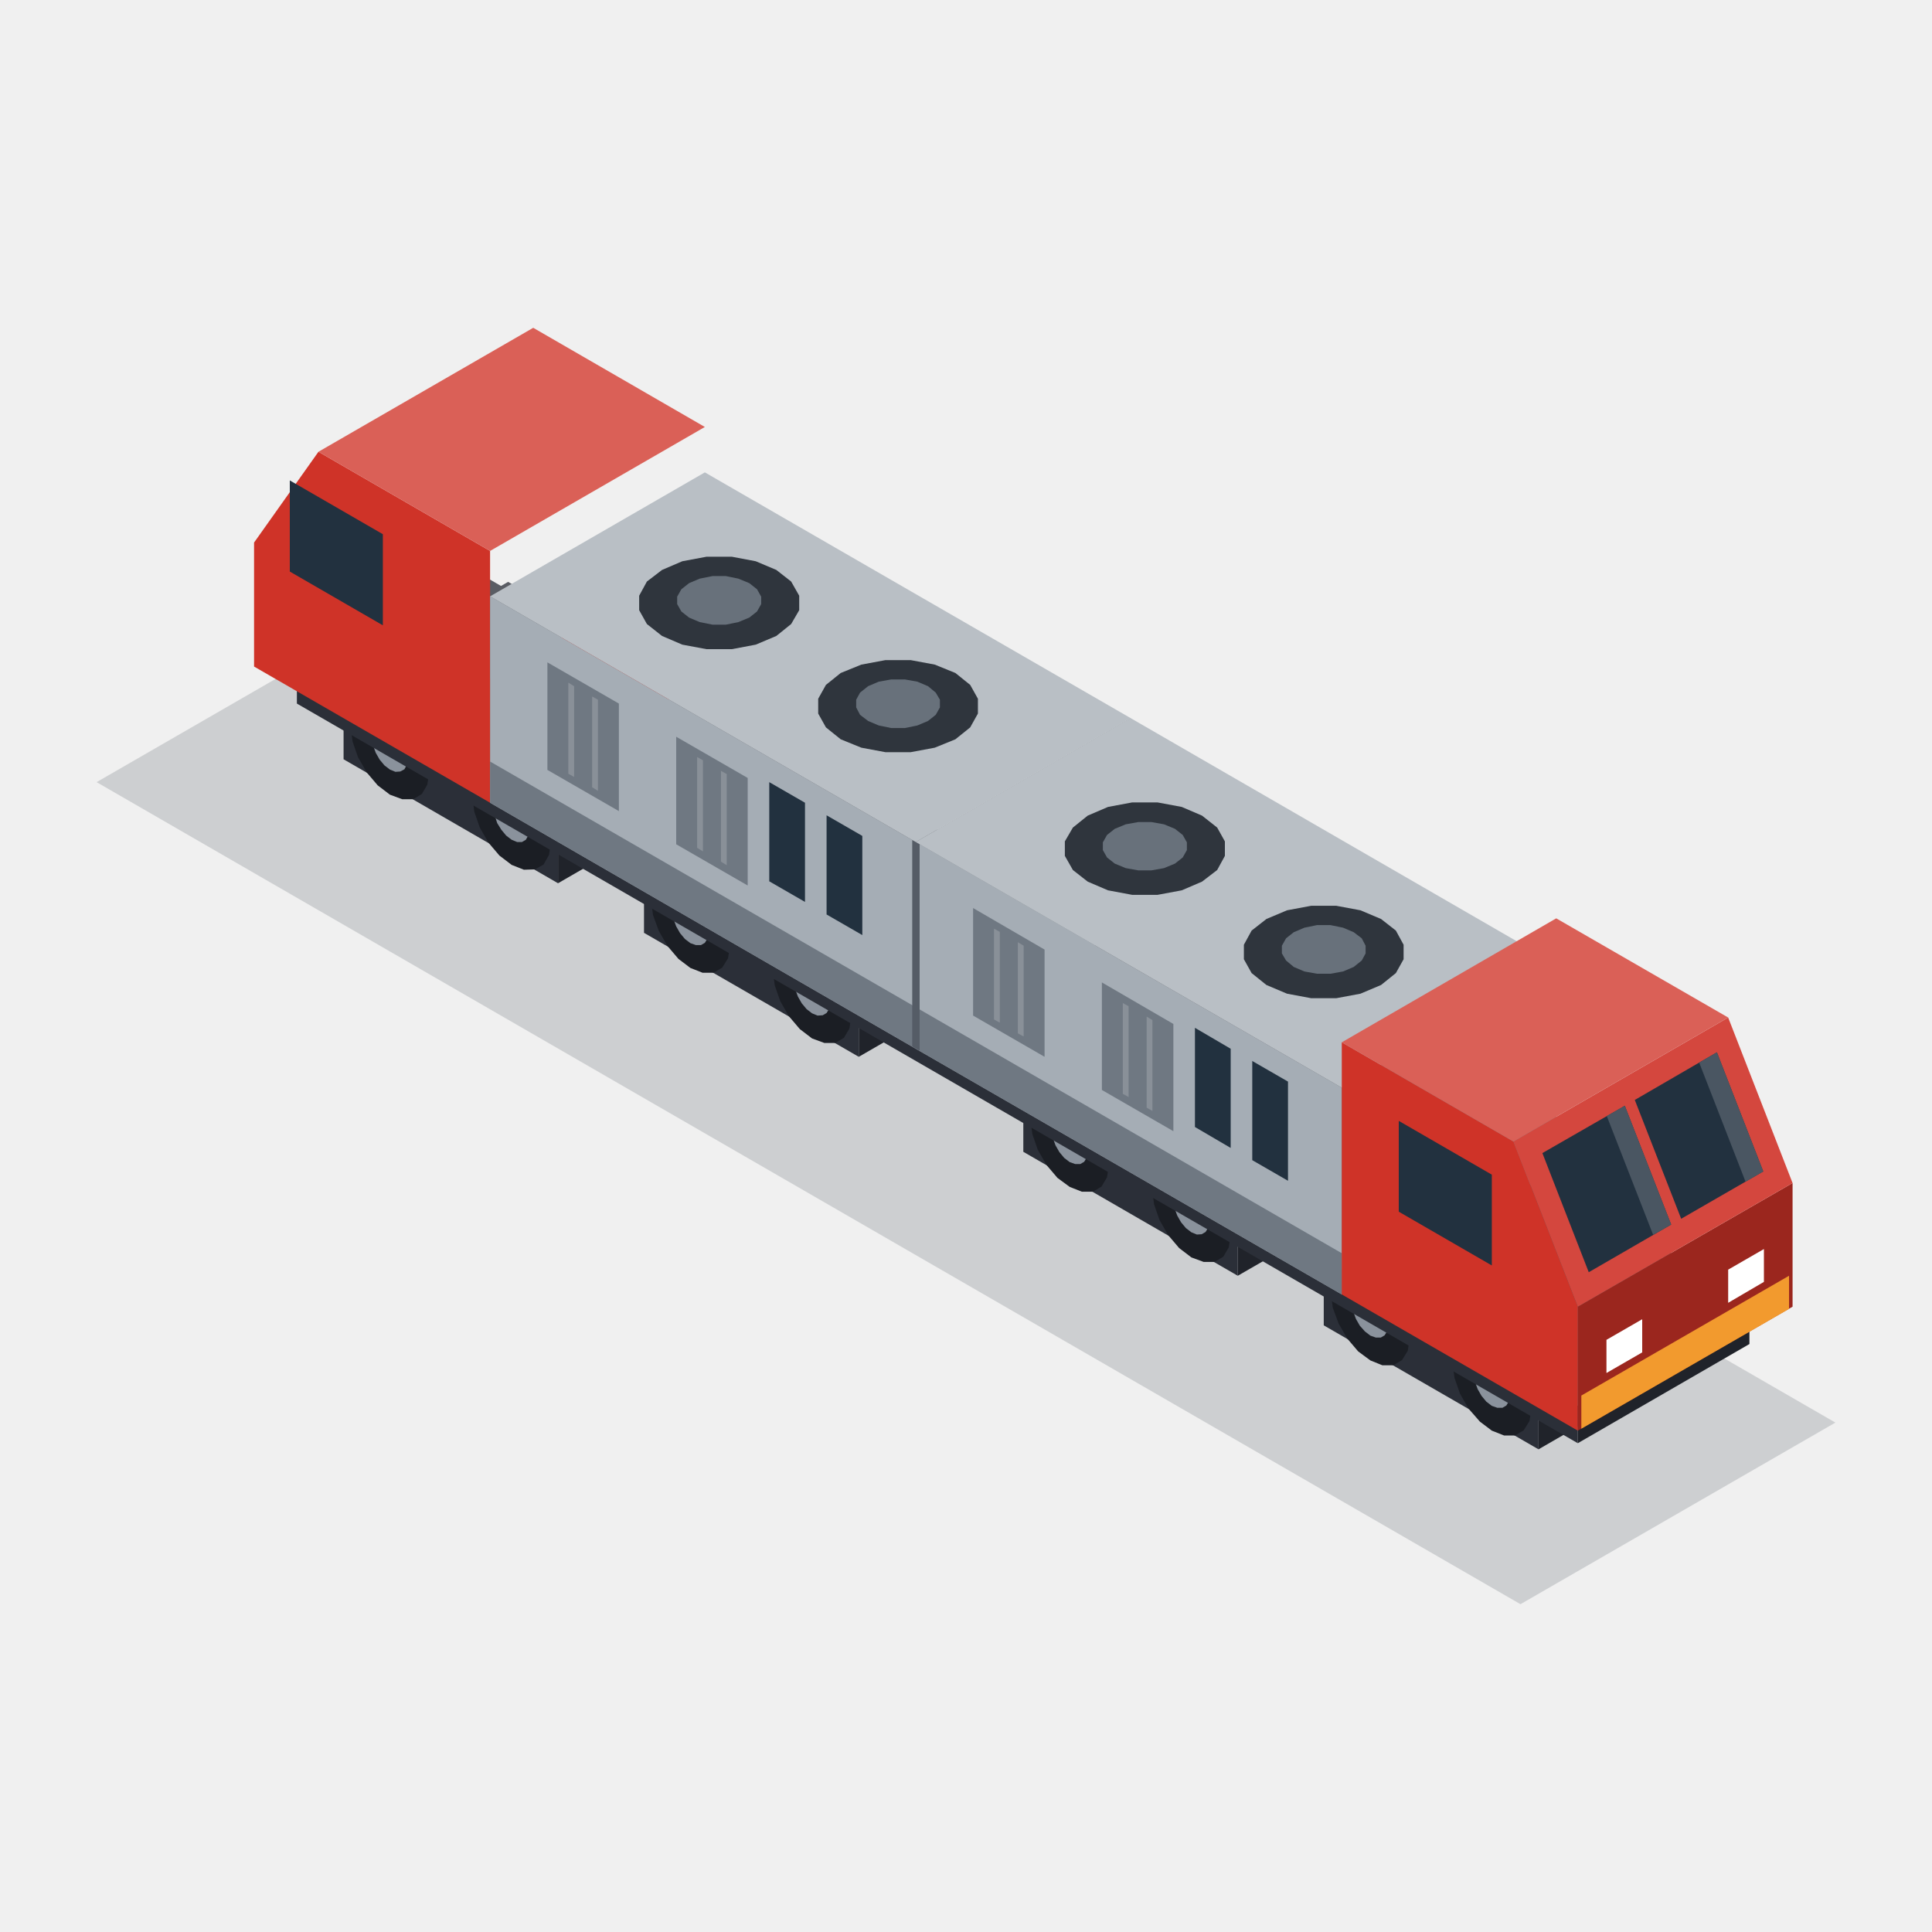
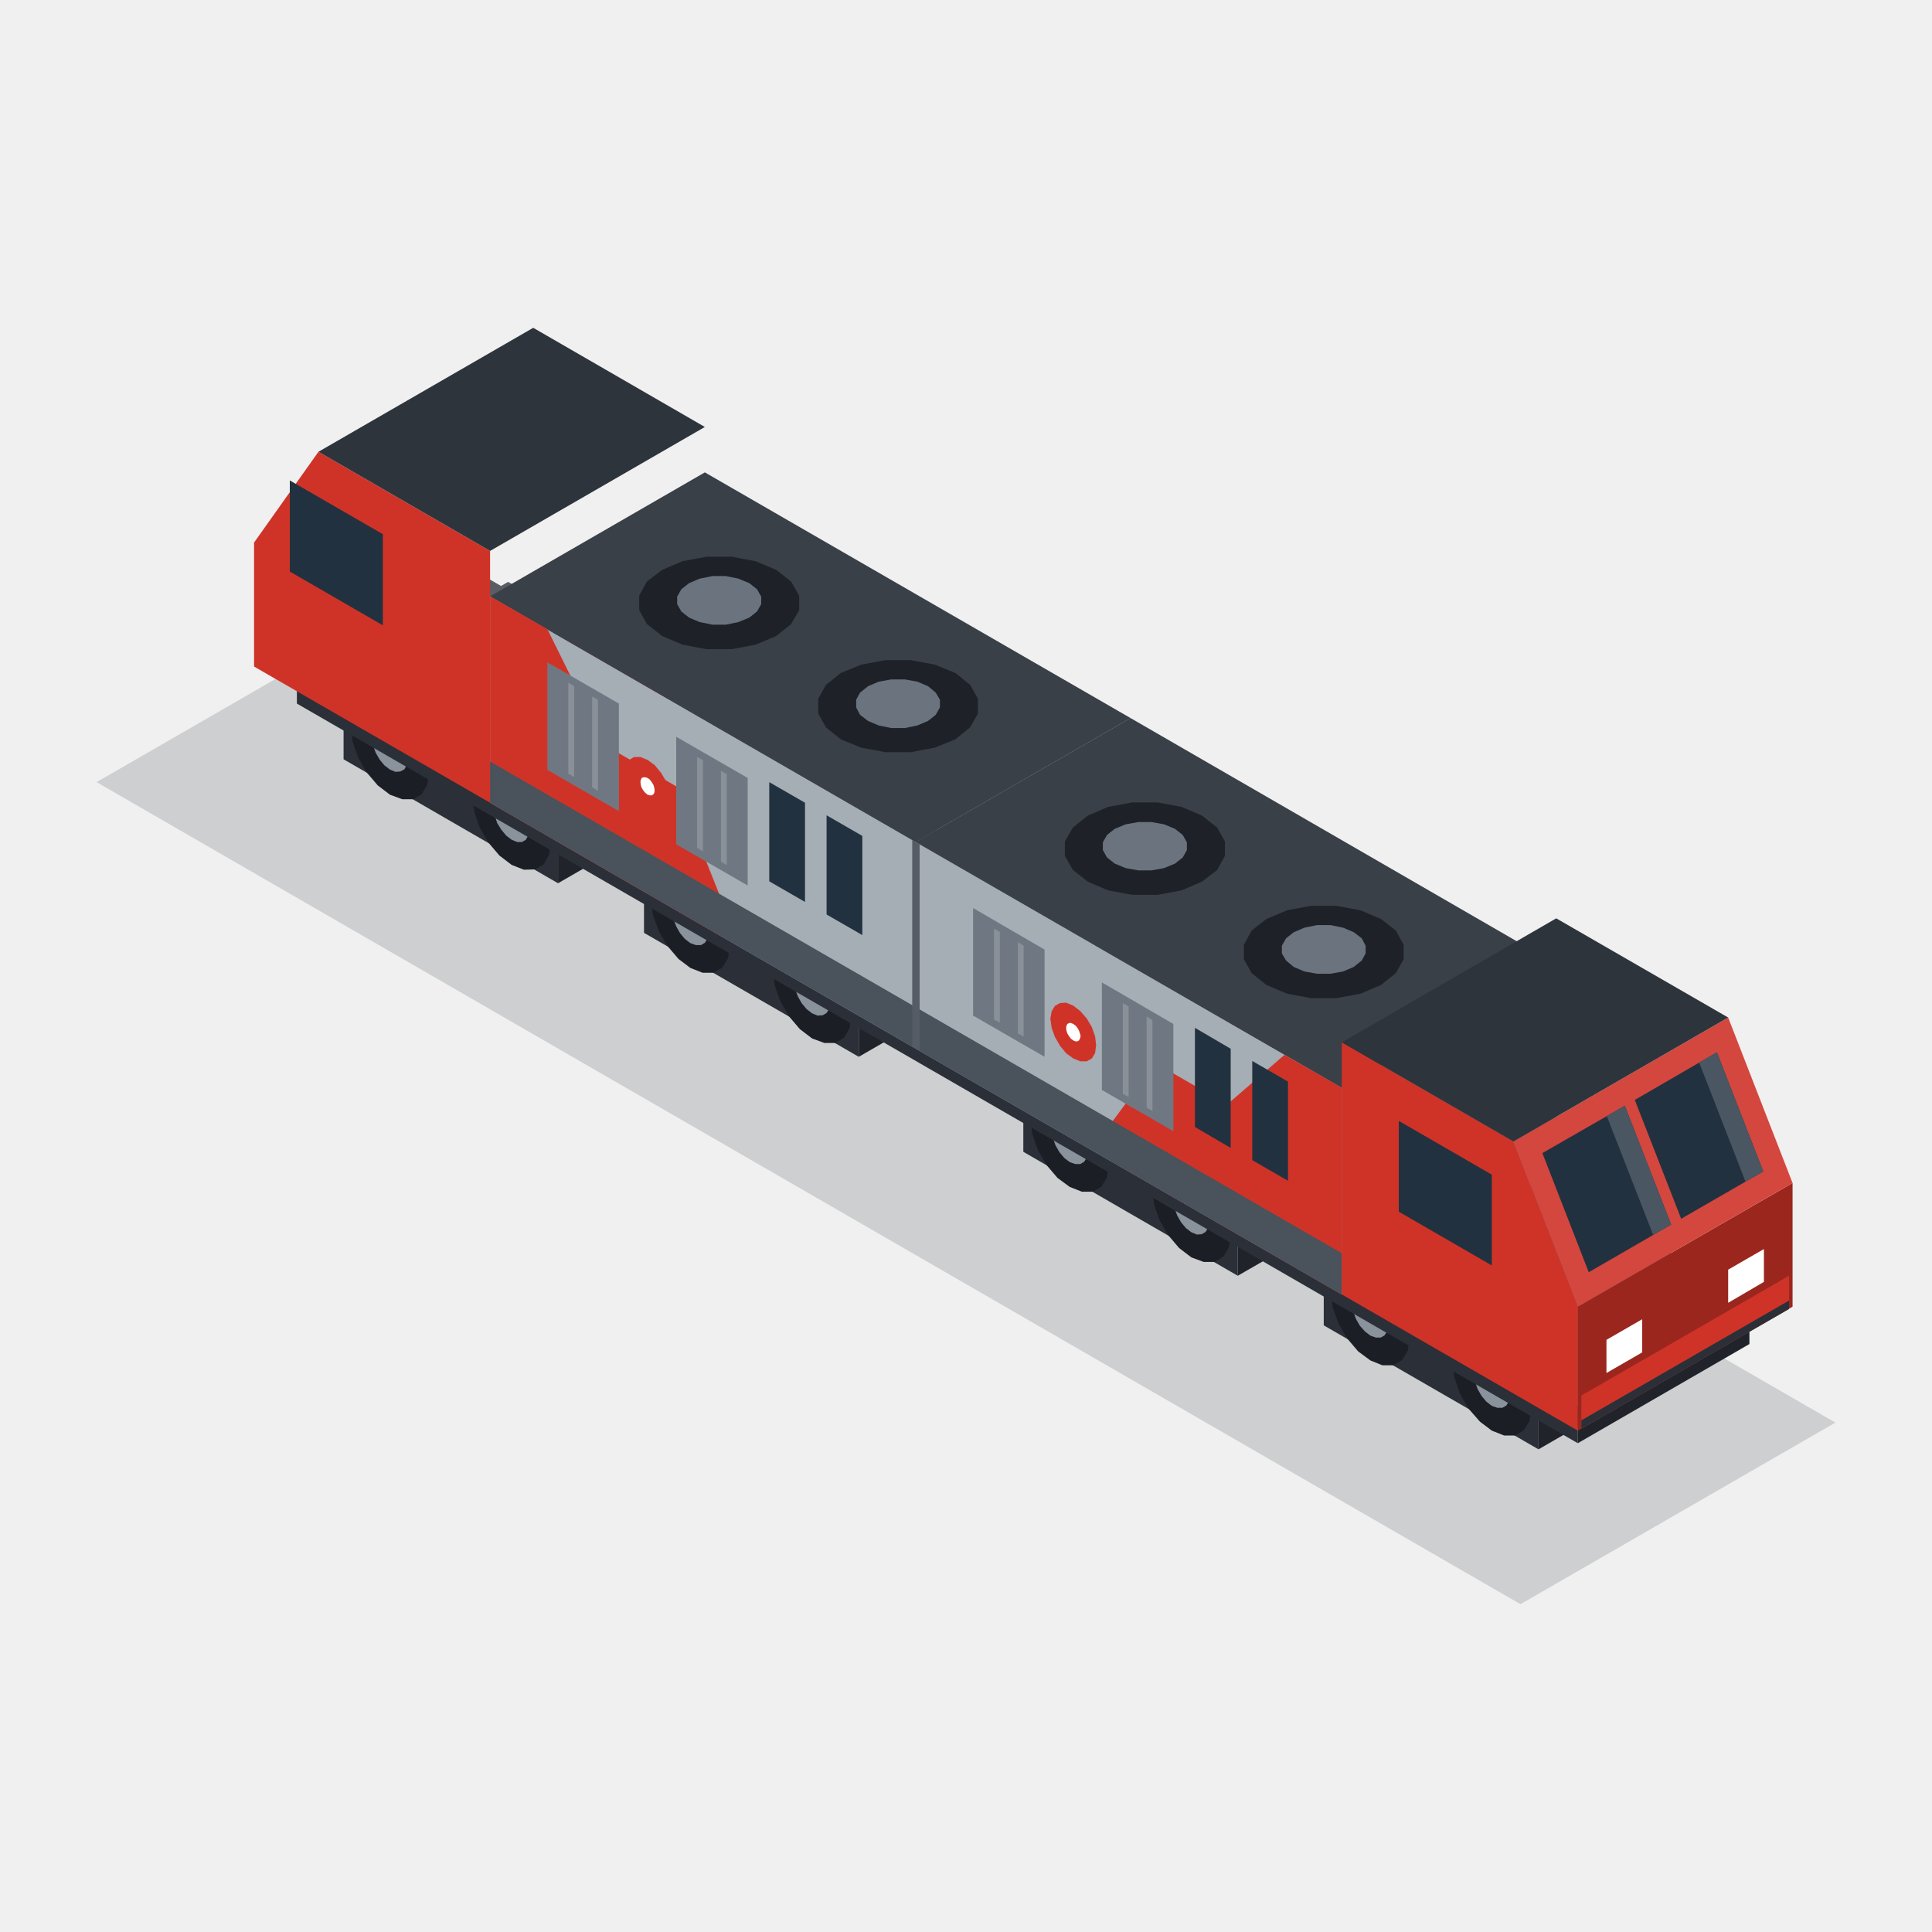
<svg xmlns="http://www.w3.org/2000/svg" viewBox="0 0 60 60" width="600" height="600">
  <path d="M12.78 18.65 L57 44.18 L47.22 49.82 L3 24.29 Z" fill="#16202C" fill-opacity="0.16" />
  <path d="M22.44 24.48 L17.33 27.43 L17.33 24.87 L22.44 21.92 Z" fill="#20232A" />
  <path d="M10.67 23.58 L17.33 27.43 L17.33 24.87 L10.67 21.02 Z" fill="#2B2F38" />
  <path d="M15.78 18.07 L22.44 21.92 L17.33 24.87 L10.67 21.02 Z" fill="#5A5D64" />
  <path d="M13.33 23.97 L13.27 23.5 L13.1 23.01 L12.83 22.54 L12.49 22.14 L12.11 21.85 L11.73 21.7 L11.39 21.71 L11.12 21.86 L10.95 22.16 L10.89 22.56 L10.95 23.03 L11.12 23.52 L11.39 23.99 L11.73 24.39 L12.11 24.68 L12.49 24.82 L12.83 24.82 L13.1 24.66 L13.27 24.37 Z" fill="#1B1E24" />
  <path d="M12.66 23.58 L12.63 23.37 L12.56 23.15 L12.43 22.94 L12.28 22.76 L12.11 22.63 L11.94 22.56 L11.79 22.56 L11.67 22.63 L11.59 22.77 L11.56 22.95 L11.59 23.16 L11.67 23.38 L11.79 23.59 L11.94 23.77 L12.11 23.9 L12.28 23.97 L12.43 23.96 L12.56 23.89 L12.63 23.76 Z" fill="#8A929C" />
  <path d="M17.11 26.15 L17.05 25.68 L16.88 25.19 L16.61 24.72 L16.27 24.32 L15.89 24.03 L15.51 23.89 L15.17 23.89 L14.9 24.04 L14.73 24.34 L14.67 24.74 L14.73 25.21 L14.9 25.7 L15.17 26.17 L15.51 26.57 L15.89 26.86 L16.27 27.01 L16.61 27 L16.88 26.85 L17.05 26.55 Z" fill="#1B1E24" />
  <path d="M16.44 25.76 L16.41 25.55 L16.33 25.33 L16.21 25.12 L16.06 24.94 L15.89 24.81 L15.72 24.74 L15.57 24.74 L15.44 24.82 L15.37 24.95 L15.34 25.13 L15.37 25.34 L15.44 25.56 L15.57 25.77 L15.72 25.95 L15.89 26.08 L16.06 26.15 L16.21 26.15 L16.33 26.08 L16.41 25.94 Z" fill="#8A929C" />
  <path d="M31.78 29.87 L26.67 32.82 L26.67 30.26 L31.78 27.31 Z" fill="#20232A" />
  <path d="M20 28.97 L26.67 32.82 L26.67 30.26 L20 26.41 Z" fill="#2B2F38" />
  <path d="M25.11 23.46 L31.78 27.31 L26.67 30.26 L20 26.41 Z" fill="#5A5D64" />
  <path d="M22.67 29.36 L22.61 28.89 L22.43 28.39 L22.16 27.93 L21.82 27.53 L21.44 27.24 L21.07 27.09 L20.73 27.1 L20.46 27.25 L20.28 27.55 L20.22 27.95 L20.28 28.42 L20.46 28.91 L20.73 29.38 L21.07 29.78 L21.44 30.06 L21.82 30.21 L22.16 30.21 L22.43 30.05 L22.61 29.76 Z" fill="#1B1E24" />
  <path d="M21.99 28.97 L21.97 28.76 L21.89 28.54 L21.77 28.33 L21.61 28.15 L21.44 28.02 L21.27 27.95 L21.12 27.95 L21 28.02 L20.92 28.15 L20.89 28.34 L20.92 28.55 L21 28.77 L21.12 28.98 L21.27 29.16 L21.44 29.29 L21.61 29.35 L21.77 29.35 L21.89 29.28 L21.97 29.15 Z" fill="#8A929C" />
  <path d="M26.44 31.54 L26.38 31.07 L26.21 30.58 L25.94 30.11 L25.6 29.71 L25.22 29.42 L24.84 29.27 L24.5 29.28 L24.23 29.43 L24.06 29.73 L24 30.13 L24.06 30.6 L24.23 31.09 L24.5 31.56 L24.84 31.96 L25.22 32.25 L25.6 32.39 L25.94 32.39 L26.21 32.23 L26.38 31.94 Z" fill="#1B1E24" />
  <path d="M25.77 31.15 L25.75 30.94 L25.67 30.72 L25.55 30.51 L25.39 30.33 L25.22 30.2 L25.05 30.13 L24.9 30.13 L24.78 30.2 L24.7 30.34 L24.67 30.52 L24.7 30.73 L24.78 30.95 L24.9 31.16 L25.05 31.34 L25.22 31.47 L25.39 31.54 L25.55 31.53 L25.67 31.46 L25.75 31.33 Z" fill="#8A929C" />
  <path d="M43.56 36.67 L38.44 39.62 L38.44 37.06 L43.56 34.11 Z" fill="#20232A" />
  <path d="M31.78 35.77 L38.44 39.62 L38.44 37.06 L31.78 33.21 Z" fill="#2B2F38" />
  <path d="M36.89 30.26 L43.56 34.11 L38.44 37.06 L31.78 33.21 Z" fill="#5A5D64" />
  <path d="M34.44 36.16 L34.38 35.69 L34.21 35.19 L33.94 34.73 L33.6 34.33 L33.22 34.04 L32.84 33.89 L32.5 33.9 L32.23 34.05 L32.06 34.35 L32 34.75 L32.06 35.22 L32.23 35.71 L32.5 36.18 L32.84 36.58 L33.22 36.86 L33.6 37.01 L33.94 37.01 L34.21 36.85 L34.38 36.56 Z" fill="#1B1E24" />
  <path d="M33.77 35.77 L33.75 35.56 L33.67 35.34 L33.55 35.13 L33.39 34.95 L33.22 34.82 L33.05 34.75 L32.9 34.75 L32.78 34.82 L32.7 34.95 L32.67 35.14 L32.7 35.35 L32.78 35.57 L32.9 35.78 L33.05 35.96 L33.22 36.09 L33.39 36.15 L33.55 36.15 L33.67 36.08 L33.75 35.95 Z" fill="#8A929C" />
  <path d="M38.22 38.34 L38.16 37.87 L37.99 37.38 L37.72 36.91 L37.38 36.51 L37 36.22 L36.62 36.07 L36.28 36.08 L36.01 36.23 L35.84 36.53 L35.78 36.93 L35.84 37.4 L36.01 37.89 L36.28 38.36 L36.62 38.76 L37 39.05 L37.38 39.19 L37.72 39.19 L37.99 39.03 L38.16 38.74 Z" fill="#1B1E24" />
  <path d="M37.55 37.95 L37.52 37.74 L37.44 37.52 L37.32 37.31 L37.17 37.13 L37 37 L36.83 36.93 L36.68 36.93 L36.56 37 L36.48 37.14 L36.45 37.32 L36.48 37.53 L36.56 37.75 L36.68 37.96 L36.83 38.14 L37 38.27 L37.17 38.34 L37.32 38.33 L37.44 38.26 L37.52 38.13 Z" fill="#8A929C" />
  <path d="M52.89 42.06 L47.78 45.01 L47.78 42.45 L52.89 39.49 Z" fill="#20232A" />
  <path d="M41.11 41.16 L47.78 45.01 L47.78 42.45 L41.11 38.6 Z" fill="#2B2F38" />
  <path d="M46.22 35.65 L52.89 39.49 L47.78 42.45 L41.11 38.6 Z" fill="#5A5D64" />
  <path d="M43.78 41.55 L43.72 41.08 L43.54 40.58 L43.27 40.11 L42.93 39.72 L42.56 39.43 L42.18 39.28 L41.84 39.28 L41.57 39.44 L41.39 39.73 L41.33 40.14 L41.39 40.61 L41.57 41.1 L41.84 41.57 L42.18 41.97 L42.56 42.25 L42.93 42.4 L43.27 42.4 L43.54 42.24 L43.72 41.95 Z" fill="#1B1E24" />
  <path d="M43.11 41.16 L43.08 40.95 L43 40.72 L42.88 40.51 L42.73 40.34 L42.56 40.21 L42.39 40.14 L42.23 40.14 L42.11 40.21 L42.03 40.34 L42.01 40.52 L42.03 40.74 L42.11 40.96 L42.23 41.17 L42.39 41.35 L42.56 41.48 L42.73 41.54 L42.88 41.54 L43 41.47 L43.08 41.34 Z" fill="#8A929C" />
  <path d="M47.56 43.73 L47.5 43.26 L47.32 42.76 L47.05 42.3 L46.71 41.9 L46.33 41.61 L45.96 41.46 L45.61 41.47 L45.34 41.62 L45.17 41.92 L45.11 42.32 L45.17 42.79 L45.34 43.28 L45.61 43.75 L45.96 44.15 L46.33 44.43 L46.71 44.58 L47.05 44.58 L47.32 44.42 L47.5 44.13 Z" fill="#1B1E24" />
  <path d="M46.88 43.34 L46.86 43.13 L46.78 42.91 L46.66 42.7 L46.5 42.52 L46.33 42.39 L46.16 42.32 L46.01 42.32 L45.89 42.39 L45.81 42.52 L45.78 42.7 L45.81 42.92 L45.89 43.14 L46.01 43.35 L46.16 43.53 L46.33 43.66 L46.5 43.72 L46.66 43.72 L46.78 43.65 L46.86 43.52 Z" fill="#8A929C" />
  <path d="M54.33 41.74 L49 44.82 L49 43.66 L54.33 40.58 Z" fill="#20232A" />
  <path d="M9.22 21.85 L49 44.82 L49 43.66 L9.22 20.7 Z" fill="#2B2F38" />
  <path d="M14.56 17.62 L54.33 40.58 L49 43.66 L9.22 20.7 Z" fill="#5A5D64" />
  <path d="M21.89 21.08 L15.22 24.93 L15.22 21.08 L21.89 17.23 Z" fill="#9B261E" />
  <path d="M7.89 20.7 L15.22 24.93 L15.22 21.08 L15.22 17.11 L9.89 14.03 L7.89 16.85 Z" fill="#CF3328" />
-   <path d="M16.56 10.18 L21.89 13.26 L15.22 17.11 L9.89 14.03 Z" fill="#DA6057" />
+   <path d="M16.56 10.18 L21.89 13.26 L15.22 17.11 L9.89 14.03 Z" fill="#2E343C" />
  <path d="M9 17.75 L11.89 19.42 L11.89 16.59 L9 14.92 Z" fill="#22313F" />
  <path d="M35.11 28.72 L28.44 32.57 L28.44 26.15 L35.11 22.3 Z" fill="#7C8288" />
  <path d="M15.22 24.93 L28.44 32.57 L28.44 26.15 L28.44 26.15 L15.22 18.52 Z" fill="#A5ADB5" />
-   <path d="M21.89 14.67 L35.11 22.3 L28.44 26.15 L15.22 18.52 Z" fill="#B9BFC5" />
-   <path d="M15.22 24.93 L28.44 32.57 L28.44 31.28 L15.22 23.65 Z" fill="#6F7882" />
+   <path d="M21.89 14.67 L35.11 22.3 L28.44 26.15 L15.22 18.52 Z" fill="#3A4048" />
+   <path d="M15.22 24.93 L15.22 18.52 L17 19.54 L18.78 23.14 L21 24.42 L22.33 27.75 L22.33 29.04 Z" fill="#CF3328" />
+   <path d="M15.22 24.93 L28.44 32.57 L28.44 31.28 L15.22 23.65 Z" fill="#4A525B" />
  <path d="M17 23.91 L19.22 25.19 L19.22 21.85 L17 20.57 Z" fill="#6F7882" />
  <path d="M17.65 24.03 L17.83 24.13 L17.83 21.31 L17.65 21.2 Z" fill="#899098" />
  <path d="M18.39 24.45 L18.57 24.56 L18.57 21.73 L18.39 21.63 Z" fill="#899098" />
  <path d="M21 26.22 L23.22 27.5 L23.22 24.16 L21 22.88 Z" fill="#6F7882" />
  <path d="M21.65 26.33 L21.83 26.44 L21.83 23.61 L21.65 23.51 Z" fill="#899098" />
  <path d="M22.39 26.76 L22.57 26.87 L22.57 24.04 L22.39 23.94 Z" fill="#899098" />
  <path d="M23.89 27.37 L25 28.01 L25 24.93 L23.89 24.29 Z" fill="#22313F" />
  <path d="M25.67 28.4 L26.78 29.04 L26.78 25.96 L25.67 25.32 Z" fill="#22313F" />
-   <path d="M24.11 19.75 L23.47 20.02 L22.73 20.16 L21.94 20.16 L21.19 20.02 L20.56 19.75 L20.09 19.38 L19.85 18.95 L19.85 18.5 L20.09 18.06 L20.56 17.7 L21.19 17.43 L21.94 17.29 L22.73 17.29 L23.47 17.43 L24.11 17.7 L24.57 18.06 L24.82 18.5 L24.82 18.95 L24.57 19.38 Z" fill="#2F353D" />
-   <path d="M23.27 19.18 L22.93 19.32 L22.54 19.4 L22.13 19.4 L21.73 19.32 L21.4 19.18 L21.16 18.99 L21.03 18.76 L21.03 18.53 L21.16 18.3 L21.4 18.11 L21.73 17.97 L22.13 17.89 L22.54 17.89 L22.93 17.97 L23.27 18.11 L23.51 18.3 L23.64 18.53 L23.64 18.76 L23.51 18.99 Z" fill="#68717B" />
-   <path d="M29.67 22.96 L29.03 23.22 L28.28 23.36 L27.5 23.36 L26.75 23.22 L26.11 22.96 L25.65 22.59 L25.41 22.16 L25.41 21.7 L25.65 21.27 L26.11 20.9 L26.75 20.64 L27.5 20.5 L28.28 20.5 L29.03 20.64 L29.67 20.9 L30.13 21.27 L30.37 21.7 L30.37 22.16 L30.13 22.59 Z" fill="#2F353D" />
-   <path d="M28.82 22.39 L28.49 22.53 L28.1 22.61 L27.68 22.61 L27.29 22.53 L26.96 22.39 L26.71 22.2 L26.59 21.97 L26.59 21.73 L26.71 21.51 L26.96 21.31 L27.29 21.17 L27.68 21.1 L28.1 21.1 L28.49 21.17 L28.82 21.31 L29.06 21.51 L29.19 21.73 L29.19 21.97 L29.06 22.2 Z" fill="#68717B" />
+   <path d="M24.11 19.75 L23.47 20.02 L22.73 20.16 L21.94 20.16 L21.19 20.02 L20.56 19.75 L20.09 19.38 L19.85 18.95 L19.85 18.5 L20.09 18.06 L20.56 17.7 L21.19 17.43 L21.94 17.29 L22.73 17.29 L23.47 17.43 L24.11 17.7 L24.57 18.06 L24.82 18.5 L24.82 18.95 L24.57 19.38 Z" fill="#1E2228" />
+   <path d="M23.27 19.18 L22.93 19.32 L22.54 19.4 L22.13 19.4 L21.73 19.32 L21.4 19.18 L21.16 18.99 L21.03 18.76 L21.03 18.53 L21.16 18.3 L21.4 18.11 L21.73 17.97 L22.13 17.89 L22.54 17.89 L22.93 17.97 L23.27 18.11 L23.51 18.3 L23.64 18.53 L23.64 18.76 L23.51 18.99 Z" fill="#6B747E" />
+   <path d="M29.67 22.96 L29.03 23.22 L28.28 23.36 L27.5 23.36 L26.75 23.22 L26.11 22.96 L25.65 22.59 L25.41 22.16 L25.41 21.7 L25.65 21.27 L26.11 20.9 L26.75 20.64 L27.5 20.5 L28.28 20.5 L29.03 20.64 L29.67 20.9 L30.13 21.27 L30.37 21.7 L30.37 22.16 L30.13 22.59 Z" fill="#1E2228" />
+   <path d="M28.82 22.39 L28.49 22.53 L28.1 22.61 L27.68 22.61 L27.29 22.53 L26.96 22.39 L26.71 22.2 L26.59 21.97 L26.59 21.73 L26.71 21.51 L26.96 21.31 L27.29 21.17 L27.68 21.1 L28.1 21.1 L28.49 21.17 L28.82 21.31 L29.06 21.51 L29.19 21.73 L29.19 21.97 L29.06 22.2 Z" fill="#6B747E" />
+   <path d="M20.82 24.83 L20.79 24.56 L20.69 24.27 L20.53 24 L20.33 23.76 L20.11 23.6 L19.89 23.51 L19.69 23.51 L19.54 23.6 L19.43 23.77 L19.4 24.01 L19.43 24.28 L19.54 24.57 L19.69 24.84 L19.89 25.07 L20.11 25.24 L20.33 25.33 L20.53 25.32 L20.69 25.23 L20.79 25.06 Z" fill="#CF3328" />
+   <path d="M20.33 24.55 L20.32 24.46 L20.29 24.37 L20.24 24.29 L20.18 24.21 L20.11 24.16 L20.04 24.14 L19.98 24.14 L19.93 24.16 L19.9 24.22 L19.89 24.29 L19.9 24.38 L19.93 24.47 L19.98 24.55 L20.04 24.62 L20.11 24.68 L20.18 24.7 L20.24 24.7 L20.29 24.67 L20.32 24.62 Z" fill="#FFFFFF" />
  <path d="M48.33 36.35 L41.67 40.2 L41.67 33.78 L48.33 29.94 Z" fill="#7C8288" />
  <path d="M28.44 32.57 L41.67 40.2 L41.67 33.78 L41.67 33.78 L28.44 26.15 Z" fill="#A5ADB5" />
-   <path d="M35.11 22.3 L48.33 29.94 L41.67 33.78 L28.44 26.15 Z" fill="#B9BFC5" />
-   <path d="M28.44 32.57 L41.67 40.2 L41.67 38.92 L28.44 31.28 Z" fill="#6F7882" />
+   <path d="M35.11 22.3 L48.33 29.94 L41.67 33.78 L28.44 26.15 Z" fill="#3A4048" />
+   <path d="M41.67 40.2 L41.67 33.78 L39.89 32.76 L38.11 34.3 L35.89 33.02 L34.56 34.81 L34.56 36.09 Z" fill="#CF3328" />
+   <path d="M28.44 32.57 L41.67 40.2 L41.67 38.92 L28.44 31.28 Z" fill="#4A525B" />
  <path d="M30.22 31.54 L32.44 32.82 L32.44 29.49 L30.22 28.2 Z" fill="#6F7882" />
  <path d="M30.87 31.66 L31.05 31.76 L31.05 28.94 L30.87 28.84 Z" fill="#899098" />
  <path d="M31.61 32.09 L31.79 32.19 L31.79 29.37 L31.61 29.26 Z" fill="#899098" />
  <path d="M34.22 33.85 L36.44 35.13 L36.44 31.8 L34.22 30.51 Z" fill="#6F7882" />
  <path d="M34.87 33.97 L35.05 34.07 L35.05 31.25 L34.87 31.15 Z" fill="#899098" />
  <path d="M35.61 34.4 L35.79 34.5 L35.79 31.68 L35.61 31.57 Z" fill="#899098" />
  <path d="M37.11 35 L38.22 35.65 L38.22 32.57 L37.11 31.92 Z" fill="#22313F" />
  <path d="M38.89 36.03 L40 36.67 L40 33.59 L38.89 32.95 Z" fill="#22313F" />
-   <path d="M37.33 27.38 L36.7 27.65 L35.95 27.79 L35.16 27.79 L34.41 27.65 L33.78 27.38 L33.32 27.02 L33.07 26.58 L33.07 26.13 L33.32 25.7 L33.78 25.33 L34.41 25.06 L35.16 24.92 L35.95 24.92 L36.7 25.06 L37.33 25.33 L37.8 25.7 L38.04 26.13 L38.04 26.58 L37.8 27.02 Z" fill="#2F353D" />
-   <path d="M36.49 26.82 L36.15 26.96 L35.76 27.03 L35.35 27.03 L34.96 26.96 L34.62 26.82 L34.38 26.63 L34.25 26.4 L34.25 26.16 L34.38 25.93 L34.62 25.74 L34.96 25.6 L35.35 25.53 L35.76 25.53 L36.15 25.6 L36.49 25.74 L36.73 25.93 L36.86 26.16 L36.86 26.4 L36.73 26.63 Z" fill="#68717B" />
-   <path d="M42.89 30.59 L42.25 30.86 L41.5 31 L40.72 31 L39.97 30.86 L39.33 30.59 L38.87 30.22 L38.63 29.79 L38.63 29.34 L38.87 28.9 L39.33 28.54 L39.97 28.27 L40.72 28.13 L41.5 28.13 L42.25 28.27 L42.89 28.54 L43.35 28.9 L43.59 29.34 L43.59 29.79 L43.35 30.22 Z" fill="#2F353D" />
-   <path d="M42.04 30.03 L41.71 30.17 L41.32 30.24 L40.9 30.24 L40.51 30.17 L40.18 30.03 L39.94 29.83 L39.81 29.61 L39.81 29.37 L39.94 29.14 L40.18 28.95 L40.51 28.81 L40.9 28.73 L41.32 28.73 L41.71 28.81 L42.04 28.95 L42.29 29.14 L42.41 29.37 L42.41 29.61 L42.29 29.83 Z" fill="#68717B" />
+   <path d="M37.33 27.38 L36.7 27.65 L35.95 27.79 L35.16 27.79 L34.41 27.65 L33.78 27.38 L33.32 27.02 L33.07 26.58 L33.07 26.13 L33.32 25.7 L33.78 25.33 L34.41 25.06 L35.16 24.92 L35.95 24.92 L36.7 25.06 L37.33 25.33 L37.8 25.7 L38.04 26.13 L38.04 26.58 L37.8 27.02 Z" fill="#1E2228" />
+   <path d="M36.49 26.82 L36.15 26.96 L35.76 27.03 L35.35 27.03 L34.96 26.96 L34.62 26.82 L34.38 26.63 L34.25 26.4 L34.25 26.16 L34.38 25.93 L34.62 25.74 L34.96 25.6 L35.35 25.53 L35.76 25.53 L36.15 25.6 L36.49 25.74 L36.73 25.93 L36.86 26.16 L36.86 26.4 L36.73 26.63 Z" fill="#6B747E" />
+   <path d="M42.89 30.59 L42.25 30.86 L41.5 31 L40.72 31 L39.97 30.86 L39.33 30.59 L38.87 30.22 L38.63 29.79 L38.63 29.34 L38.87 28.9 L39.33 28.54 L39.97 28.27 L40.72 28.13 L41.5 28.13 L42.25 28.27 L42.89 28.54 L43.35 28.9 L43.59 29.34 L43.59 29.79 L43.35 30.22 Z" fill="#1E2228" />
+   <path d="M42.04 30.03 L41.71 30.17 L41.32 30.24 L40.9 30.24 L40.51 30.17 L40.18 30.03 L39.94 29.83 L39.81 29.61 L39.81 29.37 L39.94 29.14 L40.18 28.95 L40.51 28.81 L40.9 28.73 L41.32 28.73 L41.71 28.81 L42.04 28.95 L42.29 29.14 L42.41 29.37 L42.41 29.61 L42.29 29.83 Z" fill="#6B747E" />
+   <path d="M34.04 32.46 L34.01 32.19 L33.91 31.9 L33.75 31.63 L33.55 31.4 L33.33 31.23 L33.11 31.14 L32.92 31.15 L32.76 31.24 L32.66 31.41 L32.62 31.64 L32.66 31.92 L32.76 32.2 L32.92 32.48 L33.11 32.71 L33.33 32.87 L33.55 32.96 L33.75 32.96 L33.91 32.87 L34.01 32.7 Z" fill="#CF3328" />
+   <path d="M33.56 32.18 L33.54 32.1 L33.51 32.01 L33.46 31.92 L33.4 31.85 L33.33 31.8 L33.26 31.77 L33.2 31.77 L33.15 31.8 L33.12 31.85 L33.11 31.92 L33.12 32.01 L33.15 32.1 L33.2 32.18 L33.26 32.26 L33.33 32.31 L33.4 32.34 L33.46 32.34 L33.51 32.31 L33.54 32.25 Z" fill="#FFFFFF" />
  <path d="M55.67 40.58 L49 44.43 L49 40.58 L55.67 36.74 Z" fill="#9B261E" />
  <path d="M55.67 36.74 L49 40.58 L47 35.45 L53.67 31.6 Z" fill="#D4473E" />
  <path d="M54.76 36.38 L52.21 37.85 L50.77 34.16 L53.32 32.68 Z" fill="#22313F" />
  <path d="M54.76 36.38 L54.21 36.7 L52.77 33 L53.32 32.68 Z" fill="#4A5662" />
  <path d="M51.9 38.03 L49.34 39.51 L47.9 35.81 L50.46 34.34 Z" fill="#22313F" />
  <path d="M51.9 38.03 L51.34 38.35 L49.9 34.66 L50.46 34.34 Z" fill="#4A5662" />
  <path d="M41.67 40.2 L49 44.43 L49 40.58 L47 35.45 L41.67 32.37 Z" fill="#CF3328" />
-   <path d="M48.33 28.52 L53.67 31.6 L47 35.45 L41.67 32.37 Z" fill="#DA6057" />
+   <path d="M48.33 28.52 L53.67 31.6 L47 35.45 L41.67 32.37 Z" fill="#2E343C" />
  <path d="M43.44 37.63 L46.33 39.3 L46.33 36.48 L43.44 34.81 Z" fill="#22313F" />
-   <path d="M55.56 40.65 L49.11 44.37 L49.11 43.34 L55.56 39.62 Z" fill="#F29A2E" />
+   <path d="M55.56 40.65 L49.11 44.37 L49.11 43.34 L55.56 39.62 Z" fill="#CF3328" />
+   <path d="M55.56 40.65 L49.11 44.37 L49.11 44.11 L55.56 40.39 Z" fill="#2B2F38" />
  <path d="M54.78 39.81 L53.67 40.46 L53.67 39.43 L54.78 38.79 Z" fill="#FFFFFF" />
  <path d="M51 42 L49.89 42.64 L49.89 41.61 L51 40.97 Z" fill="#FFFFFF" />
  <path d="M28.33 32.5 L28.56 32.63 L28.56 26.22 L28.33 26.09 Z" fill="#555C66" />
</svg>
